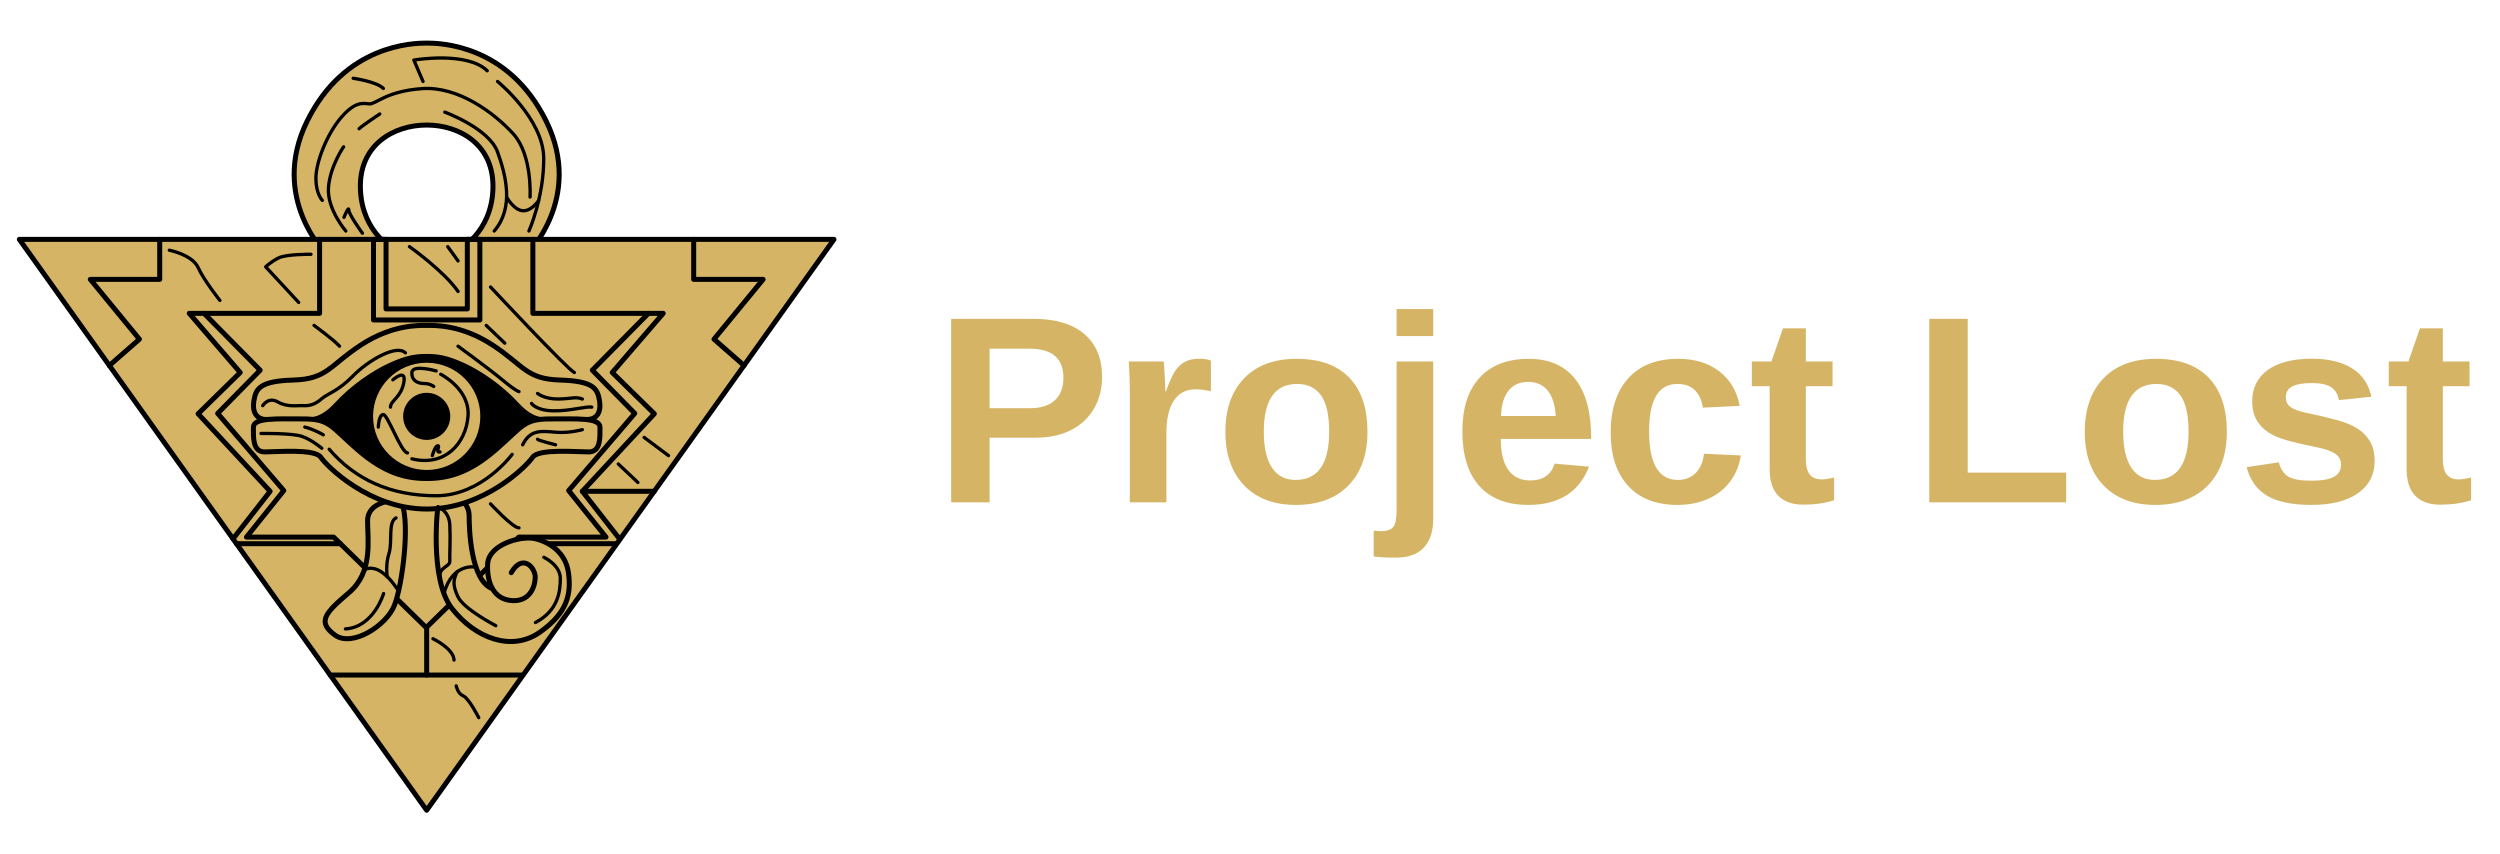
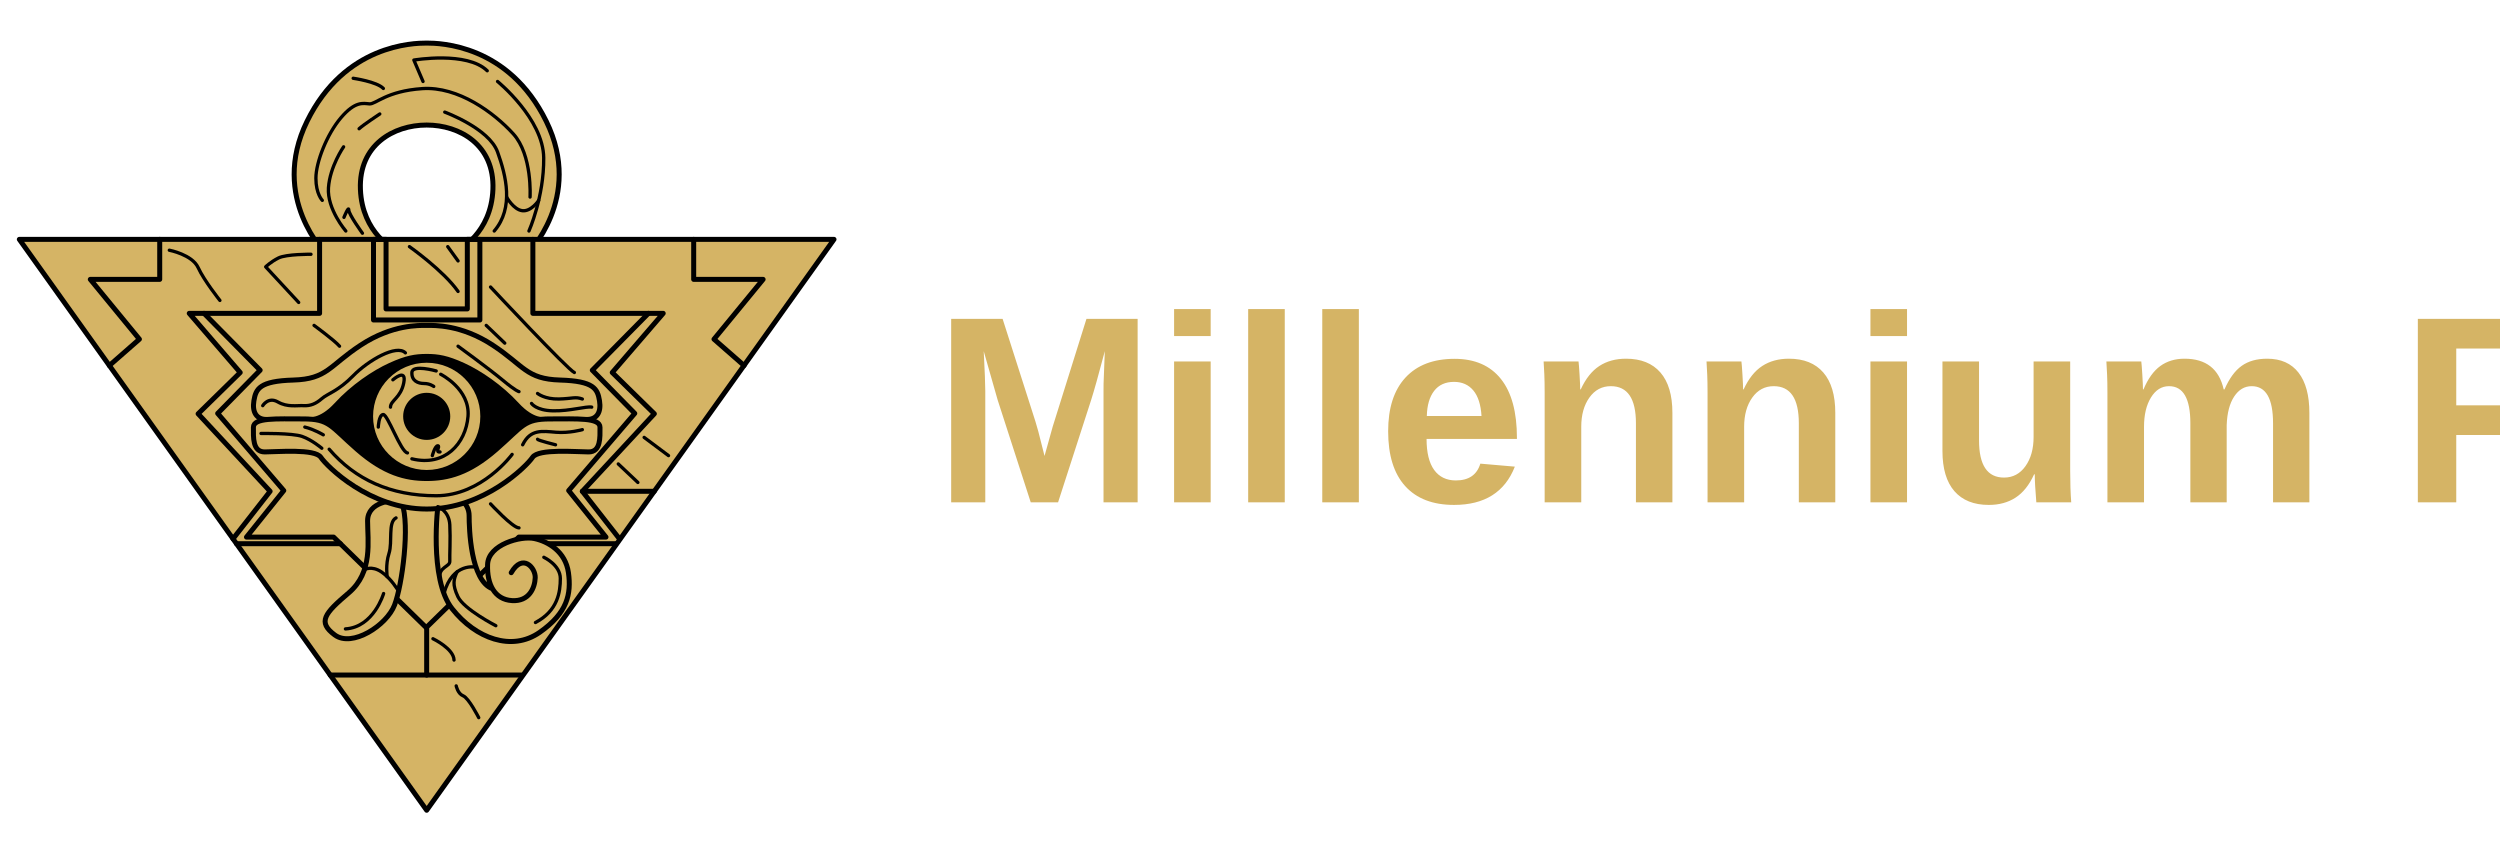
<svg xmlns="http://www.w3.org/2000/svg" viewBox="0 0 1500 512">
  <g>
    <path d="M256,75.025c19.938,0,40.763,11.963,39.755,38.547c-1.007,26.584-20.703,36.332-20.703,36.332l41.206,2.658   c0,0,34.116-33.673,11.52-79.752C305.181,26.73,264.06,25.844,256,25.844s-49.181,0.886-71.778,46.966   c-22.596,46.079,11.52,79.752,11.52,79.752l41.206-2.658c0,0-19.696-9.748-20.703-36.332C215.237,86.988,236.062,75.025,256,75.025   z" fill="#D5B465" stroke="#000000" stroke-linecap="round" stroke-linejoin="round" stroke-miterlimit="10" stroke-width="3" />
    <polygon fill="#D5B465" points="500.4,143.623 11.6,143.623 256,486.154" stroke="#000000" stroke-linecap="round" stroke-linejoin="round" stroke-miterlimit="10" stroke-width="3" />
    <polygon points="331.502,259.168 327.923,246.504 300.148,221.349 270.05,207.725 247.13,202.669 220.986,219.314 191.755,242.062    171.067,246.504 188.943,265.874 220.691,283.922 242.513,295.678 268.648,291.875 297.299,276.278 318.916,264.505" />
    <circle cx="256.021" cy="249.816" fill="#D5B465" r="33.674" stroke="#000000" stroke-linecap="round" stroke-linejoin="round" stroke-miterlimit="10" stroke-width="3" />
    <circle cx="256.021" cy="249.816" r="12.628" stroke="#000000" stroke-linecap="round" stroke-linejoin="round" stroke-miterlimit="10" stroke-width="3" />
    <line fill="none" stroke="#000000" stroke-linecap="round" stroke-linejoin="round" stroke-miterlimit="10" stroke-width="3" x1="198.123" x2="312.82" y1="405.038" y2="405.038" />
    <g>
      <polyline fill="none" points="95.83,143.623 95.83,167.627 54.181,167.627 83.646,203.516 65.605,219.314" stroke="#000000" stroke-linecap="round" stroke-linejoin="round" stroke-miterlimit="10" stroke-width="3" />
    </g>
    <g>
      <polyline fill="none" points="416.212,143.623 416.212,167.627 457.86,167.627 428.396,203.516 446.436,219.314" stroke="#000000" stroke-linecap="round" stroke-linejoin="round" stroke-miterlimit="10" stroke-width="3" />
    </g>
    <polygon fill="none" points="280.39,185.35 280.39,143.623 287.922,143.623 287.922,191.996 224.099,191.996 224.099,143.623 231.631,143.623 231.631,185.35" stroke="#000000" stroke-linecap="round" stroke-linejoin="round" stroke-miterlimit="10" stroke-width="3" />
    <g>
      <polyline fill="none" points="191.755,143.623 191.755,188.008 113.553,188.008 144.125,223.507 118.87,248.266 162.069,294.788 139.796,323.294" stroke="#000000" stroke-linecap="round" stroke-linejoin="round" stroke-miterlimit="10" stroke-width="3" />
      <polyline fill="none" points="255.473,376.313 200.173,322.258 147.891,322.258 170.266,294.346 130.611,248.044 156.087,222.125 122.414,188.008" stroke="#000000" stroke-linecap="round" stroke-linejoin="round" stroke-miterlimit="10" stroke-width="3" />
      <line fill="none" stroke="#000000" stroke-linecap="round" stroke-linejoin="round" stroke-miterlimit="10" stroke-width="3" x1="204.207" x2="141.871" y1="326.201" y2="326.201" />
    </g>
    <g>
      <polyline fill="none" points="319.718,143.623 319.718,188.008 397.92,188.008 367.348,223.507 392.603,248.266 349.403,294.788 371.677,323.294" stroke="#000000" stroke-linecap="round" stroke-linejoin="round" stroke-miterlimit="10" stroke-width="3" />
      <polyline fill="none" points="256,405.038 256,376.313 311.3,322.258 363.581,322.258 341.206,294.346 380.86,248.044 355.385,222.125 389.058,188.008" stroke="#000000" stroke-linecap="round" stroke-linejoin="round" stroke-miterlimit="10" stroke-width="3" />
      <line fill="none" stroke="#000000" stroke-linecap="round" stroke-linejoin="round" stroke-miterlimit="10" stroke-width="3" x1="307.267" x2="369.601" y1="326.201" y2="326.201" />
    </g>
    <line fill="none" stroke="#000000" stroke-linecap="round" stroke-linejoin="round" stroke-miterlimit="10" stroke-width="3" x1="349.403" x2="392.542" y1="294.788" y2="294.788" />
    <path d="M236.726,300.326c0,0-16.172,0.223-16.172,12.186s3.323,30.792-11.298,43.199c-14.621,12.405-18.83,17.501-8.418,25.255   c10.413,7.754,31.237-5.76,35.889-17.945c4.652-12.184,9.305-47.852,4.431-61.144L236.726,300.326z" fill="#D5B465" stroke="#000000" stroke-linecap="round" stroke-linejoin="round" stroke-miterlimit="10" stroke-width="3" />
    <path d="M306.731,343.616c6.868-11.873,14.622-2.971,14.399,3.012c-0.221,5.98-3.544,14.399-13.956,13.734s-15.064-9.747-14.621-21.71   s19.938-17.28,28.135-15.508c8.196,1.772,18.608,7.754,20.382,20.472c1.771,12.718-0.593,24.143-17.28,35.798   c-16.688,11.657-38.325,3.767-52.504-14.178c-14.178-17.944-8.418-62.916-8.418-62.916l11.74-3.988c0,0,6.868,3.545,6.868,11.077   s0.834,39.171,14.042,43.844" fill="#D5B465" stroke="#000000" stroke-linecap="round" stroke-linejoin="round" stroke-miterlimit="10" stroke-width="3" />
    <path d="M256.021,213.855c6.795,0,12.11,0.885,21.857,5.315c9.748,4.431,22.449,12.998,32.197,23.631   c9.748,10.634,16.837,8.862,16.837,8.862s19.791,0,25.402,0s8.566-4.136,7.386-11.226c-1.183-7.089-3.249-11.814-23.631-12.406   c-20.381-0.59-21.563-8.565-40.468-20.971c-18.905-12.406-35.117-11.816-39.581-11.816c-4.463,0-20.675-0.59-39.58,11.816   c-18.905,12.406-20.086,20.381-40.467,20.971c-20.381,0.592-22.45,5.317-23.631,12.406c-1.182,7.089,1.773,11.226,7.385,11.226   c5.612,0,25.402,0,25.402,0s7.089,1.772,16.836-8.862c9.748-10.633,22.45-19.2,32.197-23.631   C243.91,214.74,249.227,213.855,256.021,213.855z" fill="#D5B465" stroke="#000000" stroke-linecap="round" stroke-linejoin="round" stroke-miterlimit="10" stroke-width="3" />
    <path d="M256.021,287.109c12.682,0,25.402-3.249,41.646-17.427c16.248-14.179,16.543-18.315,32.494-18.315   c15.95,0,29.833-0.886,29.833,5.022c0,5.907,0.59,14.769-6.794,14.769c-7.385,0-30.128-2.068-33.673,3.249   c-3.544,5.317-29.223,31.014-63.507,31.014s-59.96-25.697-63.505-31.014s-26.29-3.249-33.674-3.249s-6.794-8.861-6.794-14.769   c0-5.909,13.883-5.022,29.834-5.022c15.95,0,16.246,4.136,32.491,18.315C230.619,283.86,243.34,287.109,256.021,287.109z" fill="#D5B465" stroke="#000000" stroke-linecap="round" stroke-linejoin="round" stroke-miterlimit="10" stroke-width="3" />
    <path d="M285.598,340.307c0,0-14.033-3.193-19.23,15.815" fill="none" stroke="#000000" stroke-linecap="round" stroke-linejoin="round" stroke-miterlimit="10" stroke-width="2" />
    <path d="M297.5,375.427c0,0-19.234-9.903-22.762-17.432c-3.526-7.529-2.49-10.388-0.498-14.865" fill="none" stroke="#000000" stroke-linecap="round" stroke-linejoin="round" stroke-miterlimit="10" stroke-width="2" />
    <path d="M326.302,334.371c0,0,9.895,4.575,9.895,12.7c0,8.123-1.479,19.347-14.917,26.437" fill="none" stroke="#000000" stroke-linecap="round" stroke-linejoin="round" stroke-miterlimit="10" stroke-width="2" />
    <path d="M218.634,341.786c0,0,4.284-2.598,10.191,1.344s10.299,11.544,10.299,11.544" fill="none" stroke="#000000" stroke-linecap="round" stroke-linejoin="round" stroke-miterlimit="10" stroke-width="2" />
    <path d="M230.155,356.122c0,0-5.909,20.189-22.893,21.224" fill="none" stroke="#000000" stroke-linecap="round" stroke-linejoin="round" stroke-miterlimit="10" stroke-width="2" />
    <path d="M232.303,345.979c0,0-1.114-7.104,1.101-13.973c2.215-6.868-0.775-18.653,4.209-21.268" fill="none" stroke="#000000" stroke-linecap="round" stroke-linejoin="round" stroke-miterlimit="10" stroke-width="2" />
    <path d="M262.681,303.98c0,0,6.759,2.357,7.202,10.908c0.442,8.552-0.149,18.448,0,21.844c0.148,3.396-6.584,3.235-6.098,10.109" fill="none" stroke="#000000" stroke-linecap="round" stroke-linejoin="round" stroke-miterlimit="10" stroke-width="2" />
    <path d="M157.638,243.392c0,0,3.323-5.539,9.083-2.215c5.76,3.323,11.52,1.994,15.508,2.215c3.987,0.222,7.31-1.108,10.854-4.209   c3.545-3.102,9.748-4.431,18.831-13.735c9.083-9.304,26.108-19.024,31.314-13.735" fill="none" stroke="#000000" stroke-linecap="round" stroke-linejoin="round" stroke-miterlimit="10" stroke-width="2" />
    <path d="M274.831,207.725c0,0,18.834,13.735,26.807,20.381c7.974,6.646,9.746,6.868,9.746,6.868" fill="none" stroke="#000000" stroke-linecap="round" stroke-linejoin="round" stroke-miterlimit="10" stroke-width="2" />
    <path d="M322.53,236.081c0,0,4.361,3.544,12.78,3.323c8.418-0.222,9.799-1.53,14.093,0.01" fill="none" stroke="#000000" stroke-linecap="round" stroke-linejoin="round" stroke-miterlimit="10" stroke-width="2" />
    <path d="M318.916,242.062c0,0,2.658,4.209,12.85,4.431c10.19,0.221,20.159-2.88,23.262-2.216" fill="none" stroke="#000000" stroke-linecap="round" stroke-linejoin="round" stroke-miterlimit="10" stroke-width="2" />
    <path d="M349.403,257.792c0,0-7.669,2.213-15.866,1.55c-8.197-0.665-15.286-1.994-19.938,7.533" fill="none" stroke="#000000" stroke-linecap="round" stroke-linejoin="round" stroke-miterlimit="10" stroke-width="2" />
    <path d="M333.316,266.875c0,0-10.717-2.659-10.786-3.323" fill="none" stroke="#000000" stroke-linecap="round" stroke-linejoin="round" stroke-miterlimit="10" stroke-width="2" />
    <path d="M307.267,272.635c0,0-18.137,24.812-45.557,24.812c-27.42,0-48.562-9.748-64.195-27.913" fill="none" stroke="#000000" stroke-linecap="round" stroke-linejoin="round" stroke-miterlimit="10" stroke-width="2" />
    <path d="M193.97,260.894c0,0-5.539-3.324-11.077-4.653" fill="none" stroke="#000000" stroke-linecap="round" stroke-linejoin="round" stroke-miterlimit="10" stroke-width="2" />
    <path d="M156.605,260.081c0,0,18.756-0.296,24.664,1.772c5.908,2.067,11.814,7.09,11.814,7.09" fill="none" stroke="#000000" stroke-linecap="round" stroke-linejoin="round" stroke-miterlimit="10" stroke-width="2" />
    <path d="M264.418,224.561c0,0,17.724,8.862,16.394,25.255c-1.329,16.394-13.957,30.351-33.674,25.477" fill="none" stroke="#000000" stroke-linecap="round" stroke-linejoin="round" stroke-miterlimit="10" stroke-width="2" />
    <path d="M259.397,273.374c0,0,1.546-5.907,3.283-5.907s-1.883,4.135,1.331,3.692" fill="none" stroke="#000000" stroke-linecap="round" stroke-linejoin="round" stroke-miterlimit="10" stroke-width="2" />
    <path d="M226.979,256.241c0,0,0.221-7.089,2.88-7.532c2.658-0.443,10.633,22.596,14.622,23.039" fill="none" stroke="#000000" stroke-linecap="round" stroke-linejoin="round" stroke-miterlimit="10" stroke-width="2" />
    <path d="M259.766,383.246c0,0,12.448,5.916,12.649,12.783" fill="none" stroke="#000000" stroke-linecap="round" stroke-linejoin="round" stroke-miterlimit="10" stroke-width="2" />
    <path d="M273.723,411.537c0,0,0.886,4.652,4.209,5.982c3.323,1.328,9.305,13.069,9.305,13.069" fill="none" stroke="#000000" stroke-linecap="round" stroke-linejoin="round" stroke-miterlimit="10" stroke-width="2" />
    <path d="M294.325,302.32c0,0,13.292,14.4,17.059,14.4" fill="none" stroke="#000000" stroke-linecap="round" stroke-linejoin="round" stroke-miterlimit="10" stroke-width="2" />
    <line fill="none" stroke="#000000" stroke-linecap="round" stroke-linejoin="round" stroke-miterlimit="10" stroke-width="2" x1="370.974" x2="382.719" y1="278.372" y2="289.472" />
    <line fill="none" stroke="#000000" stroke-linecap="round" stroke-linejoin="round" stroke-miterlimit="10" stroke-width="2" x1="386.484" x2="401.105" y1="262.444" y2="273.374" />
    <path d="M294.325,172.207c0,0,46.448,49.729,50.289,51.301" fill="none" stroke="#000000" stroke-linecap="round" stroke-linejoin="round" stroke-miterlimit="10" stroke-width="2" />
    <line fill="none" stroke="#000000" stroke-linecap="round" stroke-linejoin="round" stroke-miterlimit="10" stroke-width="2" x1="291.742" x2="302.854" y1="195.241" y2="205.88" />
    <path d="M245.662,147.984c0,0,20.529,14.474,29.169,26.88" fill="none" stroke="#000000" stroke-linecap="round" stroke-linejoin="round" stroke-miterlimit="10" stroke-width="2" />
    <line fill="none" stroke="#000000" stroke-linecap="round" stroke-linejoin="round" stroke-miterlimit="10" stroke-width="2" x1="268.648" x2="274.831" y1="147.984" y2="156.55" />
    <path d="M186.586,152.562c0,0-14.77-0.146-19.495,2.218c-4.726,2.362-7.679,5.316-7.679,5.316l19.79,21.371" fill="none" stroke="#000000" stroke-linecap="round" stroke-linejoin="round" stroke-miterlimit="10" stroke-width="2" />
    <path d="M188.432,195.241c0,0,12.333,9.012,15.287,12.484" fill="none" stroke="#000000" stroke-linecap="round" stroke-linejoin="round" stroke-miterlimit="10" stroke-width="2" />
    <path d="M235.729,227.884c0,0,8.308-7.311,6.536,1.772c-1.773,9.083-7.976,10.646-7.976,14.628" fill="none" stroke="#000000" stroke-linecap="round" stroke-linejoin="round" stroke-miterlimit="10" stroke-width="2" />
    <path d="M261.704,222.567c0,0-14.344-4.104-14.566,0.94c-0.221,5.042,3.712,6.592,7.284,6.592s5.826,1.772,5.826,1.772" fill="none" stroke="#000000" stroke-linecap="round" stroke-linejoin="round" stroke-miterlimit="10" stroke-width="2" />
    <path d="M101.59,150.125c0,0,13.735,2.659,17.28,10.412c3.544,7.754,13.071,19.717,13.071,19.717" fill="none" stroke="#000000" stroke-linecap="round" stroke-linejoin="round" stroke-miterlimit="10" stroke-width="2" />
    <path d="M227.865,68.379c0,0-9.748,6.425-12.406,8.861" fill="none" stroke="#000000" stroke-linecap="round" stroke-linejoin="round" stroke-miterlimit="10" stroke-width="2" />
    <path d="M206.155,88.095c0,0-8.197,11.742-9.083,24.591c-0.886,12.849,10.412,25.919,10.412,25.919" fill="none" stroke="#000000" stroke-linecap="round" stroke-linejoin="round" stroke-miterlimit="10" stroke-width="2" />
    <path d="M217.453,139.935c0,0-8.197-11.298-8.197-13.957c0-2.659-2.88,4.431-2.88,4.431" fill="none" stroke="#000000" stroke-linecap="round" stroke-linejoin="round" stroke-miterlimit="10" stroke-width="2" />
    <path d="M298.534,48.884c0,0,27.471,22.375,27.693,45.858c0.221,23.483-8.862,43.864-8.862,43.864" fill="none" stroke="#000000" stroke-linecap="round" stroke-linejoin="round" stroke-miterlimit="10" stroke-width="2" />
    <path d="M266.854,67.271c0,0,26.585,9.748,31.68,23.926c5.097,14.178,9.969,33.452-1.993,47.409" fill="none" stroke="#000000" stroke-linecap="round" stroke-linejoin="round" stroke-miterlimit="10" stroke-width="2" />
    <path d="M323.21,120.289c0,0-4.516,6.797-9.833,6.132c-5.316-0.665-9.417-8.185-9.417-8.185" fill="none" stroke="#000000" stroke-linecap="round" stroke-linejoin="round" stroke-miterlimit="10" stroke-width="2" />
    <path d="M318.03,118.236c0,0,1.476-25.193-10.044-37.895c-11.521-12.7-33.081-28.652-54.645-27.174c-21.563,1.476-27.914,9.453-31.68,9.157   s-8.492-1.772-17.059,8.269c-8.566,10.044-15.064,26.881-15.064,36.332c0,9.453,3.84,13.292,3.84,13.292" fill="none" stroke="#000000" stroke-linecap="round" stroke-linejoin="round" stroke-miterlimit="10" stroke-width="2" />
    <path d="M253.815,48.884l-5.495-12.849c0,0,31.889-5.452,44.012,6.424" fill="none" stroke="#000000" stroke-linecap="round" stroke-linejoin="round" stroke-miterlimit="10" stroke-width="2" />
    <path d="M211.915,46.964c0,0,14.23,2.029,18.091,6.108" fill="none" stroke="#000000" stroke-linecap="round" stroke-linejoin="round" stroke-miterlimit="10" stroke-width="2" />
  </g>
  <text x="560" y="256" font-family="Arial, 'Helvetica Neue', Helvetica, sans-serif" font-size="160" font-weight="bold" fill="#D5B465" dominant-baseline="middle">
- 		Project Lost
+ 		Millennium Format
	</text>
</svg>
